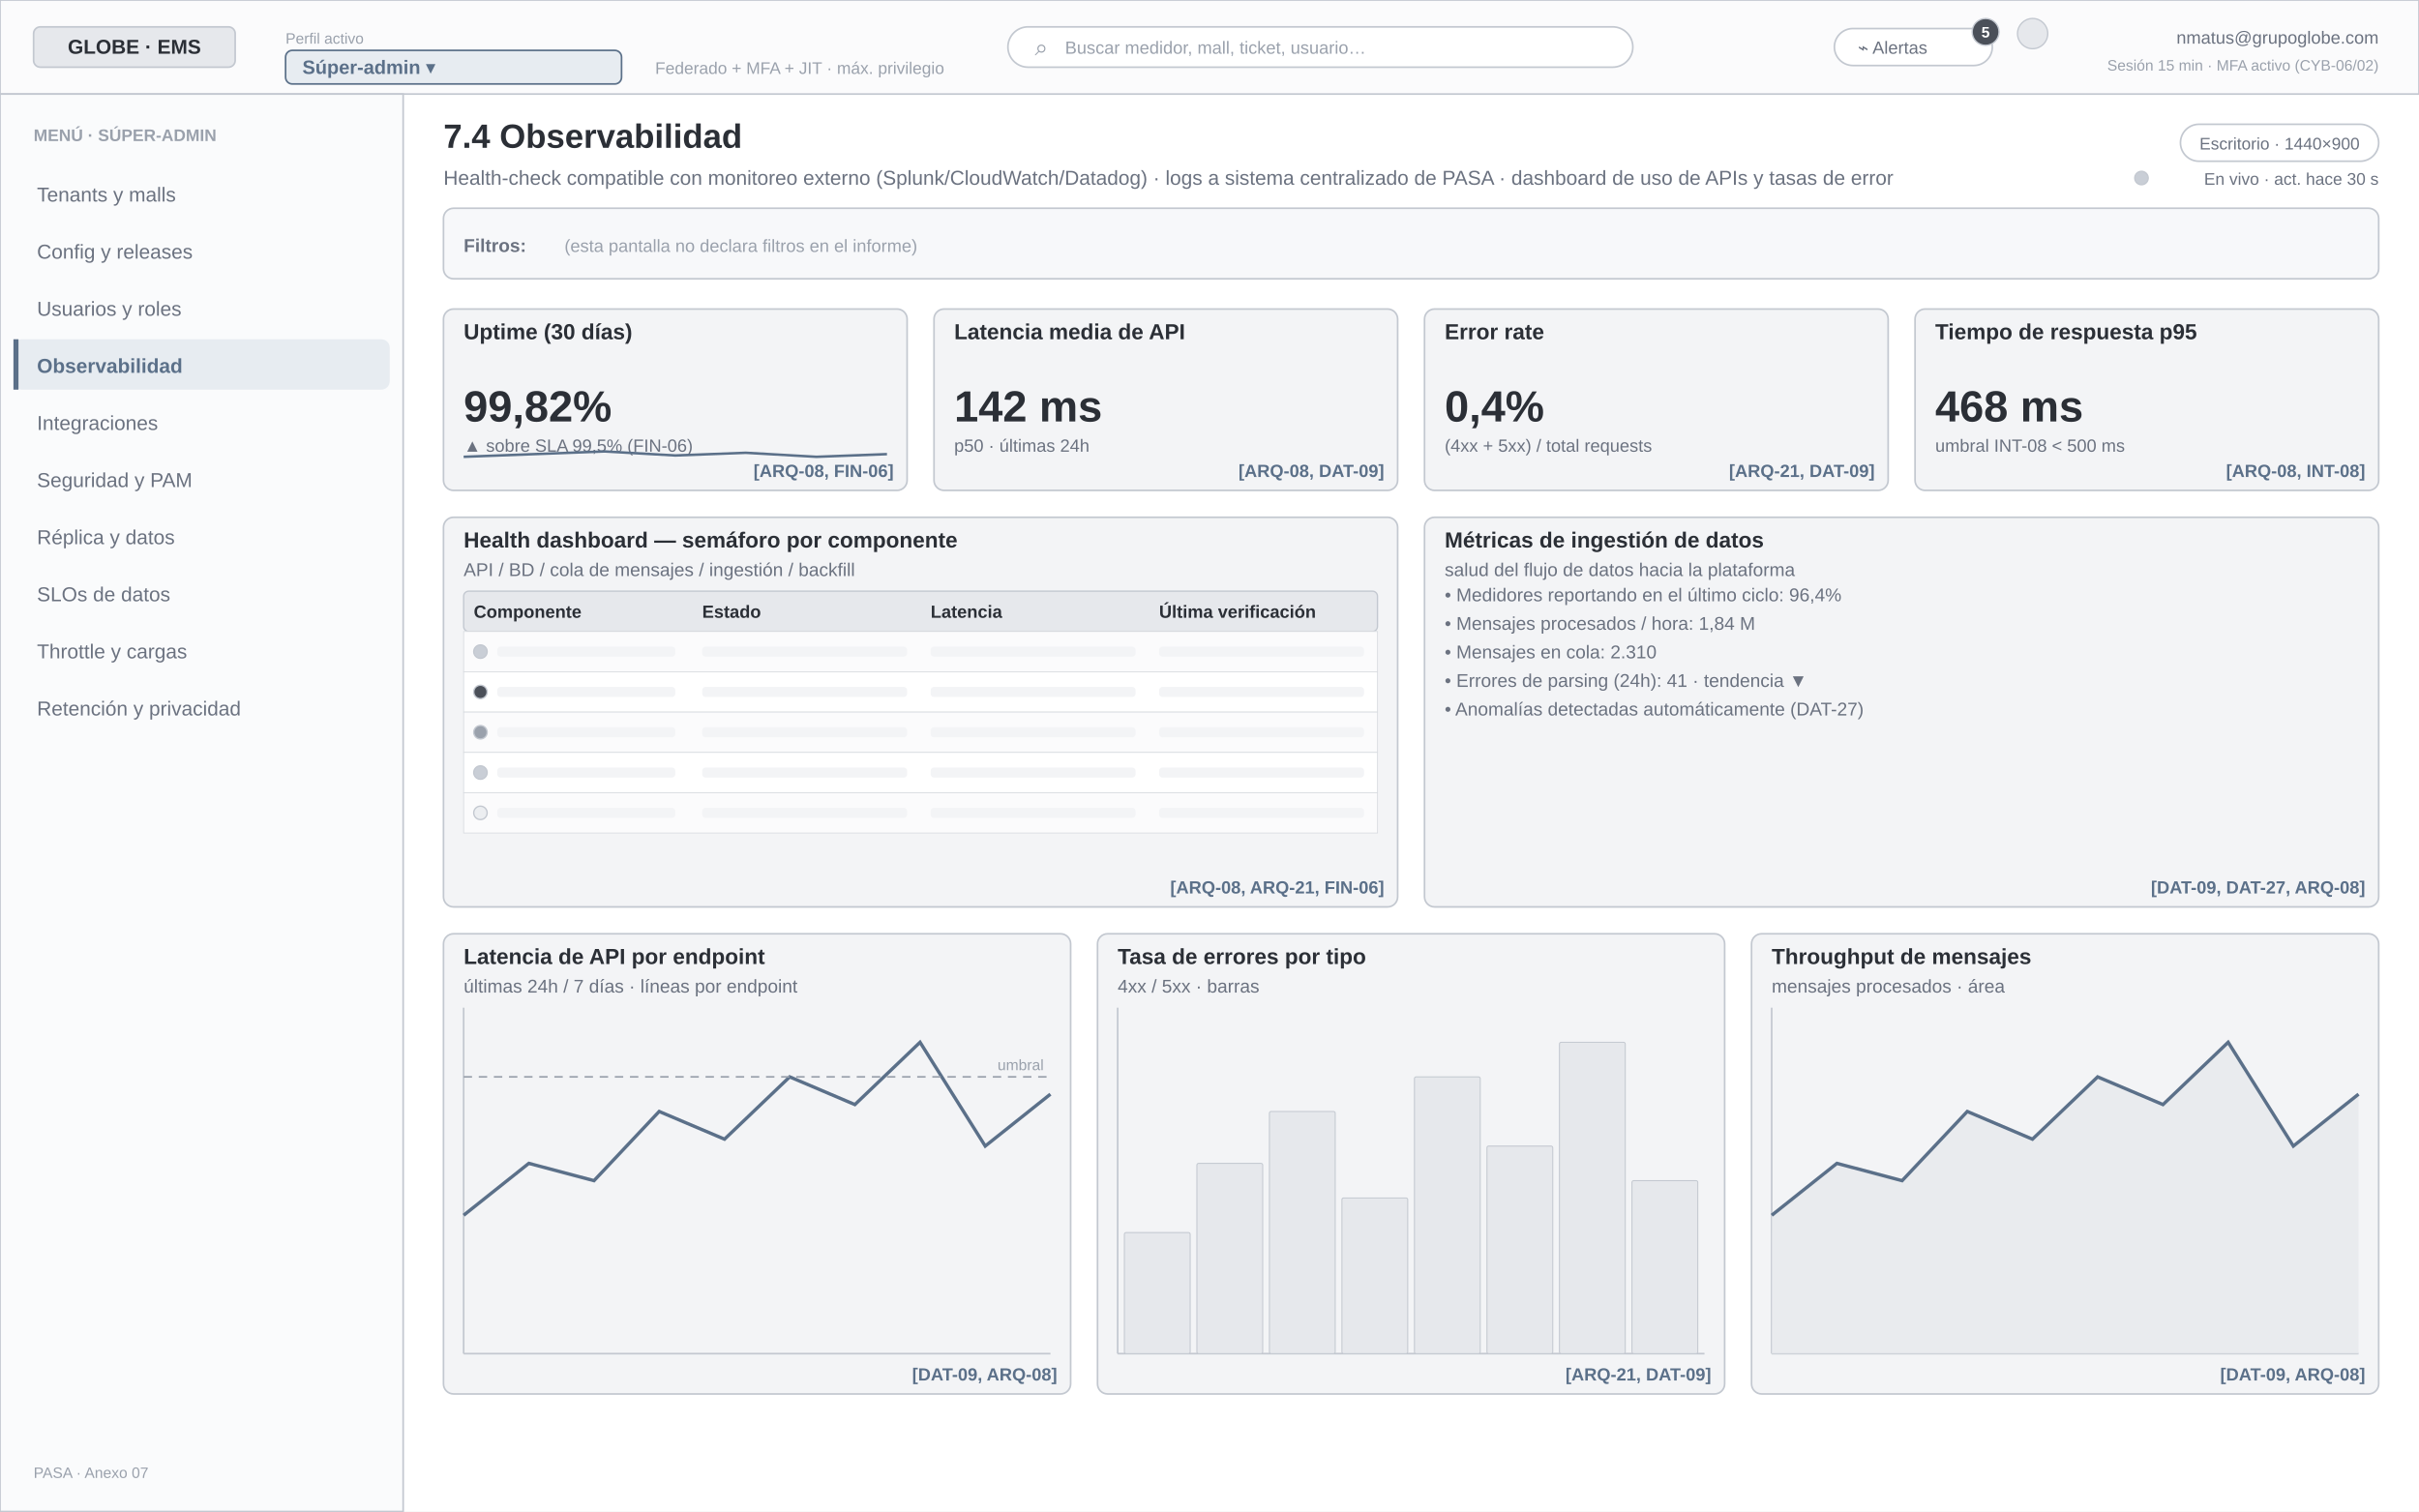
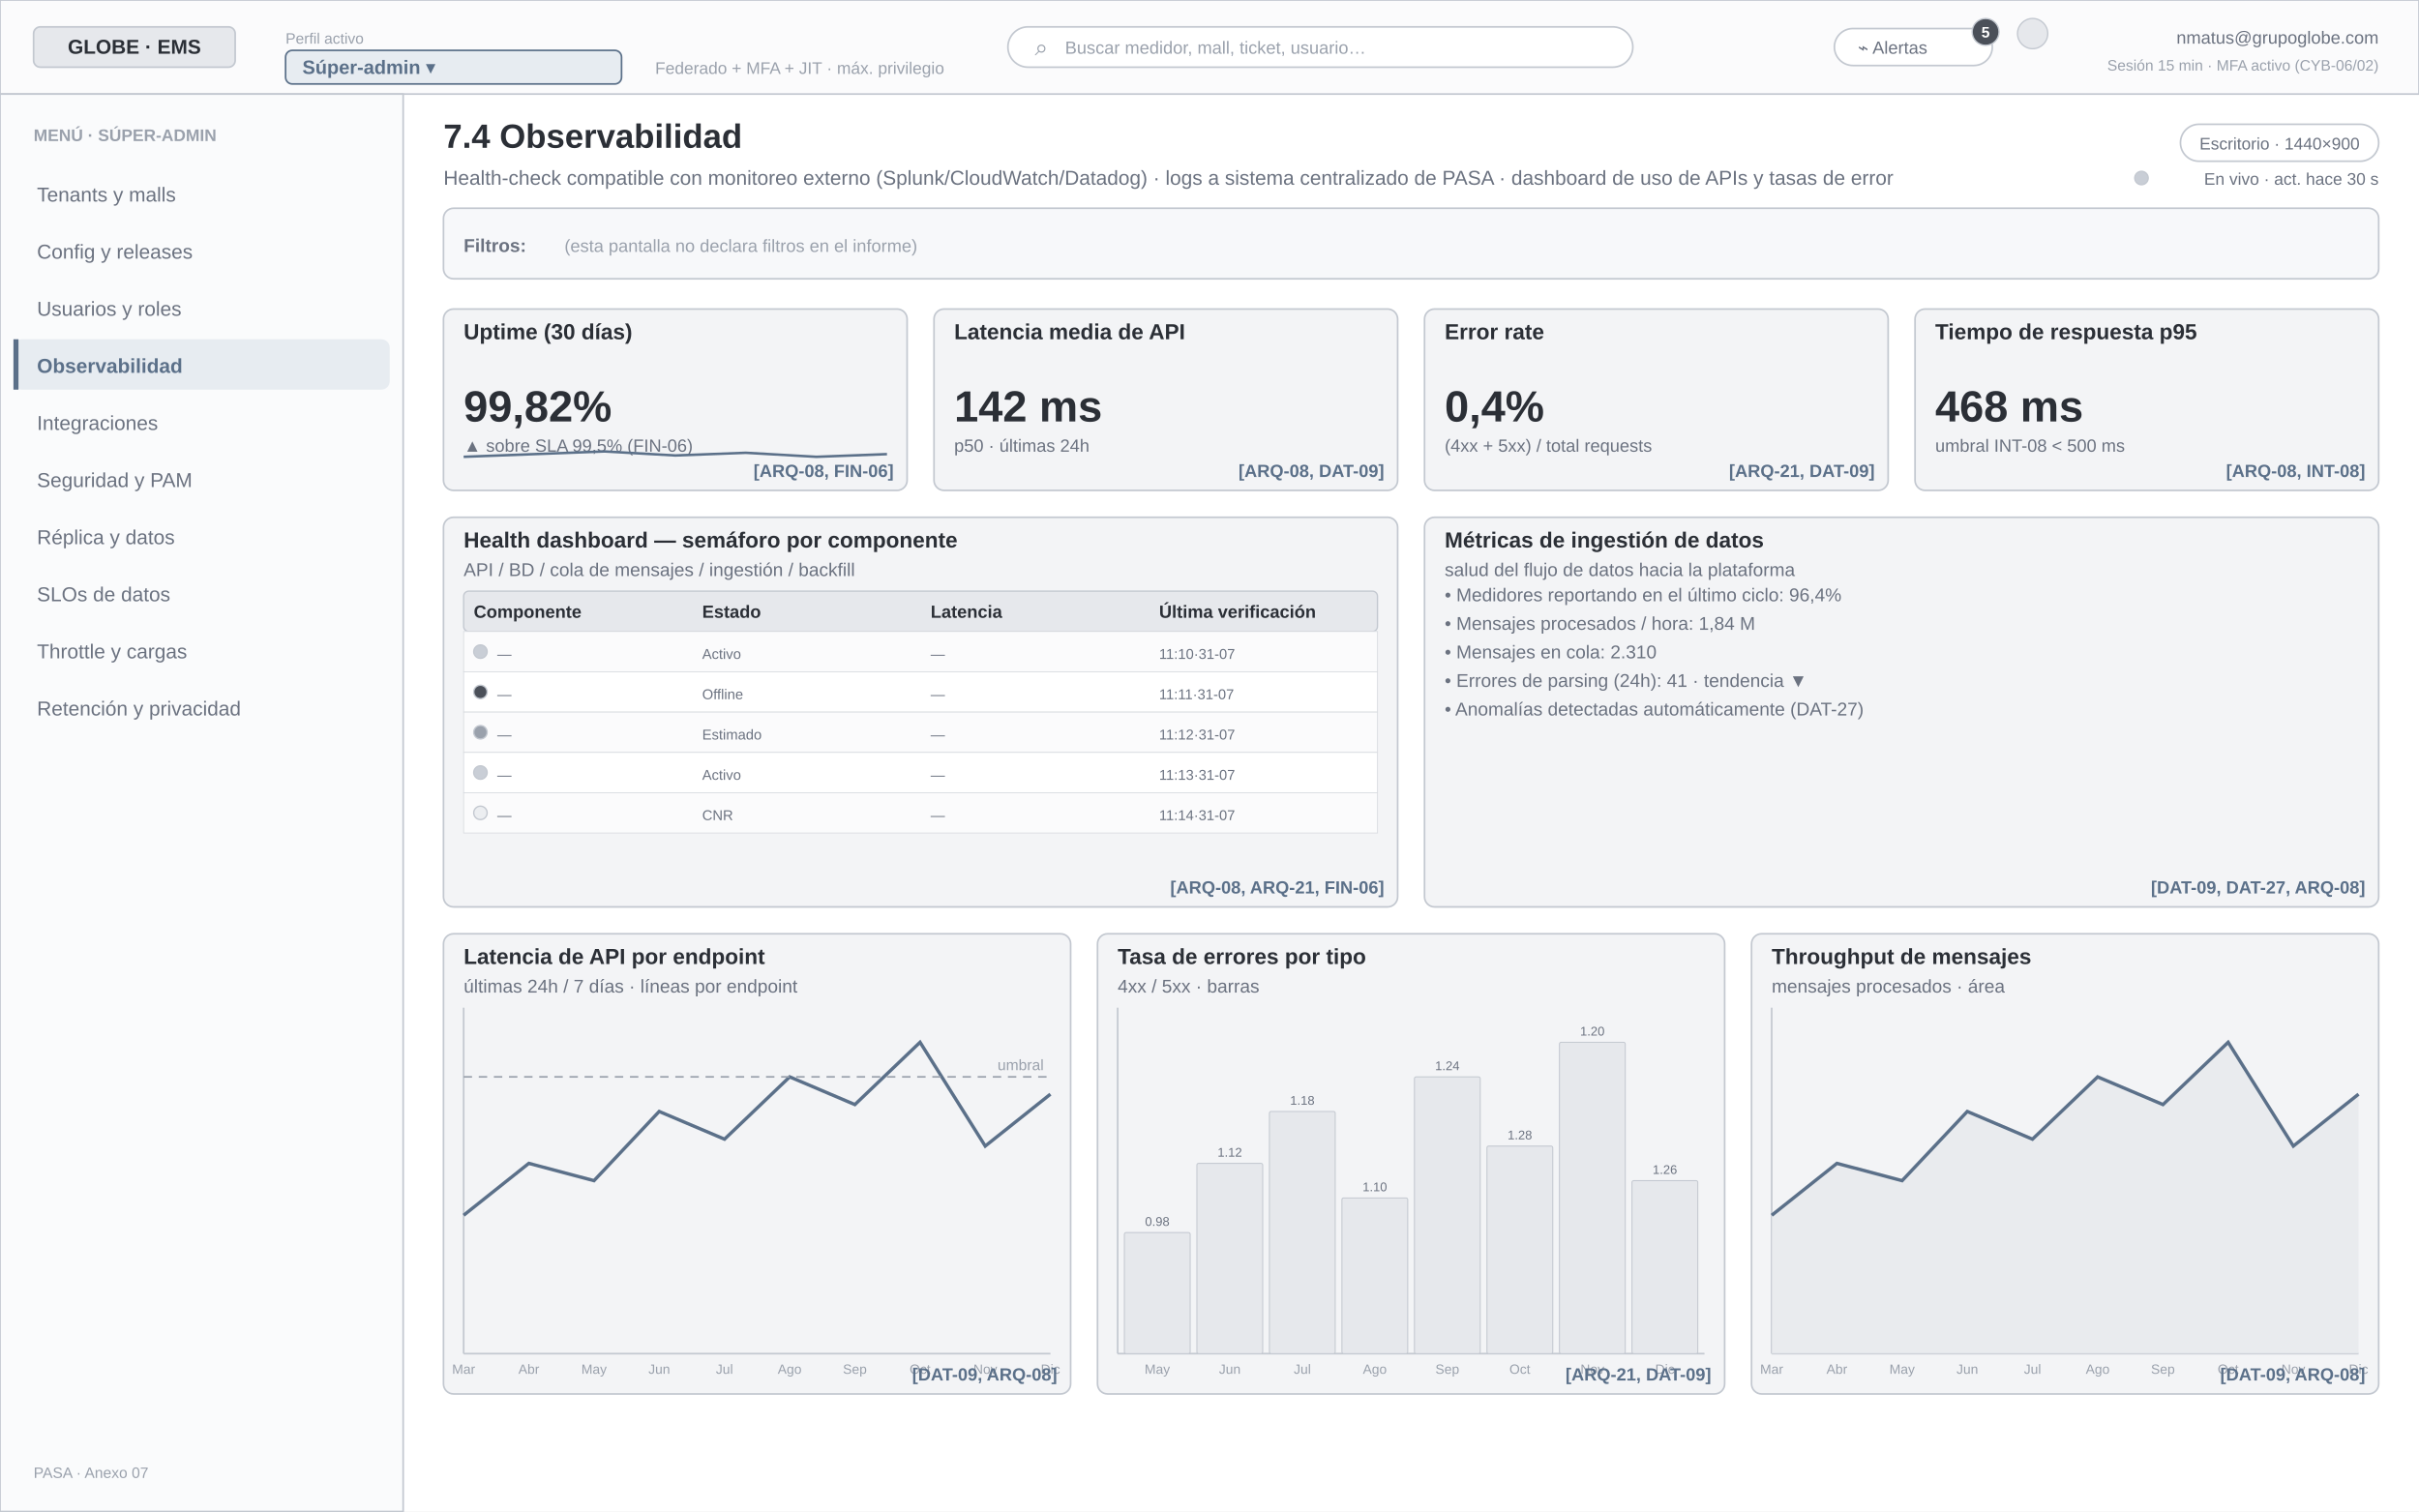
<svg xmlns="http://www.w3.org/2000/svg" viewBox="0 0 1440 900" width="1440" height="900" font-family="'Segoe UI', 'Helvetica Neue', Arial, sans-serif">
  <rect x="0" y="0" width="1440" height="900" rx="0" fill="#ffffff" stroke="none" stroke-width="1" />
  <rect x="0" y="0" width="1440" height="56" rx="0" fill="#fbfbfc" stroke="#c3c8d0" stroke-width="1" />
  <rect x="20" y="16" width="120" height="24" rx="4" fill="#e6e8ec" stroke="#c3c8d0" stroke-width="1" />
  <text x="80" y="32" font-family="'Segoe UI', 'Helvetica Neue', Arial, sans-serif" font-size="12" fill="#2b2f36" font-weight="700" text-anchor="middle">GLOBE · EMS</text>
  <text x="170" y="26" font-family="'Segoe UI', 'Helvetica Neue', Arial, sans-serif" font-size="9" fill="#9aa1ac" font-weight="normal" text-anchor="start">Perfil activo</text>
  <rect x="170" y="30" width="200" height="20" rx="4" fill="#e7ecf1" stroke="#5b7089" stroke-width="1" />
  <text x="180" y="44" font-family="'Segoe UI', 'Helvetica Neue', Arial, sans-serif" font-size="11.5" fill="#5b7089" font-weight="600" text-anchor="start">Súper-admin  ▾</text>
  <text x="390" y="44" font-family="'Segoe UI', 'Helvetica Neue', Arial, sans-serif" font-size="10" fill="#9aa1ac" font-weight="normal" text-anchor="start">Federado + MFA + JIT · máx. privilegio</text>
  <rect x="600" y="16" width="372" height="24" rx="12" fill="#ffffff" stroke="#c3c8d0" stroke-width="1" />
  <text x="616" y="33" font-family="'Segoe UI', 'Helvetica Neue', Arial, sans-serif" font-size="14" fill="#9aa1ac" font-weight="normal" text-anchor="start">⌕</text>
  <text x="634" y="32" font-family="'Segoe UI', 'Helvetica Neue', Arial, sans-serif" font-size="10.5" fill="#9aa1ac" font-weight="normal" text-anchor="start">Buscar medidor, mall, ticket, usuario…</text>
  <rect x="1092" y="17" width="94" height="22" rx="11" fill="#ffffff" stroke="#c3c8d0" stroke-width="1" />
  <text x="1106" y="32" font-family="'Segoe UI', 'Helvetica Neue', Arial, sans-serif" font-size="10.5" fill="#6b7280" font-weight="normal" text-anchor="start">⌁ Alertas</text>
  <circle cx="1182" cy="19" r="8" fill="#4b5059" stroke="#c3c8d0" stroke-width="0.8" />
  <text x="1182" y="22.3" font-family="'Segoe UI', 'Helvetica Neue', Arial, sans-serif" font-size="9" fill="#ffffff" font-weight="700" text-anchor="middle">5</text>
  <circle cx="1210" cy="20" r="9" fill="#e6e8ec" stroke="#c3c8d0" stroke-width="0.8" />
  <text x="1416" y="26" font-family="'Segoe UI', 'Helvetica Neue', Arial, sans-serif" font-size="10.5" fill="#6b7280" font-weight="normal" text-anchor="end">nmatus@grupoglobe.com</text>
  <text x="1416" y="42" font-family="'Segoe UI', 'Helvetica Neue', Arial, sans-serif" font-size="9" fill="#9aa1ac" font-weight="normal" text-anchor="end">Sesión 15 min · MFA activo (CYB-06/02)</text>
  <rect x="0" y="56" width="240" height="844" rx="0" fill="#fafbfc" stroke="#c3c8d0" stroke-width="1" />
  <text x="20" y="84" font-family="'Segoe UI', 'Helvetica Neue', Arial, sans-serif" font-size="10" fill="#9aa1ac" font-weight="700" text-anchor="start">MENÚ · SÚPER-ADMIN</text>
  <text x="22" y="120" font-family="'Segoe UI', 'Helvetica Neue', Arial, sans-serif" font-size="12" fill="#6b7280" font-weight="normal" text-anchor="start">Tenants y malls</text>
  <text x="22" y="154" font-family="'Segoe UI', 'Helvetica Neue', Arial, sans-serif" font-size="12" fill="#6b7280" font-weight="normal" text-anchor="start">Config y releases</text>
  <text x="22" y="188" font-family="'Segoe UI', 'Helvetica Neue', Arial, sans-serif" font-size="12" fill="#6b7280" font-weight="normal" text-anchor="start">Usuarios y roles</text>
  <rect x="8" y="202" width="224" height="30" rx="5" fill="#e7ecf1" stroke="none" stroke-width="1" />
  <rect x="8" y="202" width="3" height="30" rx="0" fill="#5b7089" stroke="none" stroke-width="1" />
  <text x="22" y="222" font-family="'Segoe UI', 'Helvetica Neue', Arial, sans-serif" font-size="12" fill="#5b7089" font-weight="700" text-anchor="start">Observabilidad</text>
  <text x="22" y="256" font-family="'Segoe UI', 'Helvetica Neue', Arial, sans-serif" font-size="12" fill="#6b7280" font-weight="normal" text-anchor="start">Integraciones</text>
  <text x="22" y="290" font-family="'Segoe UI', 'Helvetica Neue', Arial, sans-serif" font-size="12" fill="#6b7280" font-weight="normal" text-anchor="start">Seguridad y PAM</text>
  <text x="22" y="324" font-family="'Segoe UI', 'Helvetica Neue', Arial, sans-serif" font-size="12" fill="#6b7280" font-weight="normal" text-anchor="start">Réplica y datos</text>
  <text x="22" y="358" font-family="'Segoe UI', 'Helvetica Neue', Arial, sans-serif" font-size="12" fill="#6b7280" font-weight="normal" text-anchor="start">SLOs de datos</text>
  <text x="22" y="392" font-family="'Segoe UI', 'Helvetica Neue', Arial, sans-serif" font-size="12" fill="#6b7280" font-weight="normal" text-anchor="start">Throttle y cargas</text>
  <text x="22" y="426" font-family="'Segoe UI', 'Helvetica Neue', Arial, sans-serif" font-size="12" fill="#6b7280" font-weight="normal" text-anchor="start">Retención y privacidad</text>
  <text x="20" y="880" font-family="'Segoe UI', 'Helvetica Neue', Arial, sans-serif" font-size="9" fill="#9aa1ac" font-weight="normal" text-anchor="start">PASA · Anexo 07</text>
  <text x="264" y="88" font-family="'Segoe UI', 'Helvetica Neue', Arial, sans-serif" font-size="20" fill="#2b2f36" font-weight="700" text-anchor="start">7.4  Observabilidad</text>
  <rect x="1298" y="74" width="118" height="22" rx="11" fill="#ffffff" stroke="#c3c8d0" stroke-width="1" />
  <text x="1357" y="89" font-family="'Segoe UI', 'Helvetica Neue', Arial, sans-serif" font-size="10" fill="#6b7280" font-weight="normal" text-anchor="middle">Escritorio · 1440×900</text>
  <text x="264" y="110" font-family="'Segoe UI', 'Helvetica Neue', Arial, sans-serif" font-size="12" fill="#6b7280" font-weight="normal" text-anchor="start">Health-check compatible con monitoreo externo (Splunk/CloudWatch/Datadog) · logs a sistema centralizado de PASA · dashboard de uso de APIs y tasas de error</text>
  <circle cx="1274.8" cy="106" r="4" fill="#c9ced6" stroke="#c3c8d0" stroke-width="0.8" />
  <text x="1416" y="110" font-family="'Segoe UI', 'Helvetica Neue', Arial, sans-serif" font-size="10" fill="#6b7280" font-weight="normal" text-anchor="end">En vivo · act. hace 30 s</text>
  <rect x="264" y="124" width="1152" height="42" rx="6" fill="#f7f8fa" stroke="#c3c8d0" stroke-width="1" />
  <text x="276" y="150" font-family="'Segoe UI', 'Helvetica Neue', Arial, sans-serif" font-size="11" fill="#6b7280" font-weight="700" text-anchor="start">Filtros:</text>
  <text x="336" y="150" font-family="'Segoe UI', 'Helvetica Neue', Arial, sans-serif" font-size="10.5" fill="#9aa1ac" font-weight="normal" text-anchor="start">(esta pantalla no declara filtros en el informe)</text>
  <rect x="264.0" y="184" width="276.0" height="108" rx="6" fill="#f3f4f6" stroke="#c3c8d0" stroke-width="1" />
  <text x="276.0" y="202" font-family="'Segoe UI', 'Helvetica Neue', Arial, sans-serif" font-size="13" fill="#2b2f36" font-weight="700" text-anchor="start">Uptime (30 días)</text>
  <text x="276.0" y="250.96" font-family="'Segoe UI', 'Helvetica Neue', Arial, sans-serif" font-size="26" fill="#2b2f36" font-weight="700" text-anchor="start">99,82%</text>
  <text x="276.0" y="268.96" font-family="'Segoe UI', 'Helvetica Neue', Arial, sans-serif" font-size="10.5" fill="#6b7280" font-weight="normal" text-anchor="start">▲ sobre SLA 99,5% (FIN-06)</text>
  <polyline points="276.0,272.0 318.0,270.4 360.0,268.8 402.0,271.2 444.0,269.6 486.0,272.0 528.0,270.4" fill="none" stroke="#5b7089" stroke-width="1.5" />
  <text x="532.0" y="284" font-family="'Segoe UI', 'Helvetica Neue', Arial, sans-serif" font-size="10.5" fill="#5b7089" font-weight="600" text-anchor="end">[ARQ-08, FIN-06]</text>
  <rect x="556.0" y="184" width="276.0" height="108" rx="6" fill="#f3f4f6" stroke="#c3c8d0" stroke-width="1" />
  <text x="568.0" y="202" font-family="'Segoe UI', 'Helvetica Neue', Arial, sans-serif" font-size="13" fill="#2b2f36" font-weight="700" text-anchor="start">Latencia media de API</text>
  <text x="568.0" y="250.96" font-family="'Segoe UI', 'Helvetica Neue', Arial, sans-serif" font-size="26" fill="#2b2f36" font-weight="700" text-anchor="start">142 ms</text>
  <text x="568.0" y="268.96" font-family="'Segoe UI', 'Helvetica Neue', Arial, sans-serif" font-size="10.5" fill="#6b7280" font-weight="normal" text-anchor="start">p50 · últimas 24h</text>
  <text x="824.0" y="284" font-family="'Segoe UI', 'Helvetica Neue', Arial, sans-serif" font-size="10.5" fill="#5b7089" font-weight="600" text-anchor="end">[ARQ-08, DAT-09]</text>
  <rect x="848.0" y="184" width="276.0" height="108" rx="6" fill="#f3f4f6" stroke="#c3c8d0" stroke-width="1" />
  <text x="860.0" y="202" font-family="'Segoe UI', 'Helvetica Neue', Arial, sans-serif" font-size="13" fill="#2b2f36" font-weight="700" text-anchor="start">Error rate</text>
  <text x="860.0" y="250.96" font-family="'Segoe UI', 'Helvetica Neue', Arial, sans-serif" font-size="26" fill="#2b2f36" font-weight="700" text-anchor="start">0,4%</text>
  <text x="860.0" y="268.96" font-family="'Segoe UI', 'Helvetica Neue', Arial, sans-serif" font-size="10.5" fill="#6b7280" font-weight="normal" text-anchor="start">(4xx + 5xx) / total requests</text>
  <text x="1116.0" y="284" font-family="'Segoe UI', 'Helvetica Neue', Arial, sans-serif" font-size="10.5" fill="#5b7089" font-weight="600" text-anchor="end">[ARQ-21, DAT-09]</text>
  <rect x="1140.0" y="184" width="276.0" height="108" rx="6" fill="#f3f4f6" stroke="#c3c8d0" stroke-width="1" />
  <text x="1152.0" y="202" font-family="'Segoe UI', 'Helvetica Neue', Arial, sans-serif" font-size="13" fill="#2b2f36" font-weight="700" text-anchor="start">Tiempo de respuesta p95</text>
  <text x="1152.0" y="250.96" font-family="'Segoe UI', 'Helvetica Neue', Arial, sans-serif" font-size="26" fill="#2b2f36" font-weight="700" text-anchor="start">468 ms</text>
  <text x="1152.0" y="268.96" font-family="'Segoe UI', 'Helvetica Neue', Arial, sans-serif" font-size="10.5" fill="#6b7280" font-weight="normal" text-anchor="start">umbral INT-08 &lt; 500 ms</text>
  <text x="1408.0" y="284" font-family="'Segoe UI', 'Helvetica Neue', Arial, sans-serif" font-size="10.5" fill="#5b7089" font-weight="600" text-anchor="end">[ARQ-08, INT-08]</text>
  <rect x="264.0" y="308" width="568.0" height="232" rx="6" fill="#f3f4f6" stroke="#c3c8d0" stroke-width="1" />
  <text x="276.0" y="326" font-family="'Segoe UI', 'Helvetica Neue', Arial, sans-serif" font-size="13" fill="#2b2f36" font-weight="700" text-anchor="start">Health dashboard — semáforo por componente</text>
  <text x="276.0" y="343" font-family="'Segoe UI', 'Helvetica Neue', Arial, sans-serif" font-size="11" fill="#6b7280" font-weight="normal" text-anchor="start">API / BD / cola de mensajes / ingestión / backfill</text>
  <rect x="276.0" y="352" width="544.0" height="24" rx="3" fill="#e6e8ec" stroke="#c3c8d0" stroke-width="0.8" />
  <text x="282.0" y="367.84" font-family="'Segoe UI', 'Helvetica Neue', Arial, sans-serif" font-size="10.5" fill="#2b2f36" font-weight="700" text-anchor="start">Componente</text>
  <text x="418.0" y="367.84" font-family="'Segoe UI', 'Helvetica Neue', Arial, sans-serif" font-size="10.5" fill="#2b2f36" font-weight="700" text-anchor="start">Estado</text>
  <text x="554.0" y="367.84" font-family="'Segoe UI', 'Helvetica Neue', Arial, sans-serif" font-size="10.5" fill="#2b2f36" font-weight="700" text-anchor="start">Latencia</text>
  <text x="690.0" y="367.84" font-family="'Segoe UI', 'Helvetica Neue', Arial, sans-serif" font-size="10.5" fill="#2b2f36" font-weight="700" text-anchor="start">Última verificación</text>
  <rect x="276.0" y="376" width="544.0" height="24" rx="0" fill="#fbfbfc" stroke="#d9dce1" stroke-width="0.5" />
  <circle cx="286.0" cy="388.0" r="4" fill="#c9ced6" stroke="#c3c8d0" stroke-width="0.8" />
-   <rect x="296.0" y="385.0" width="106.0" height="6" rx="2" fill="#f3f4f6" stroke="none" stroke-width="1" />
-   <rect x="418.0" y="385.0" width="122.0" height="6" rx="2" fill="#f3f4f6" stroke="none" stroke-width="1" />
-   <rect x="554.0" y="385.0" width="122.0" height="6" rx="2" fill="#f3f4f6" stroke="none" stroke-width="1" />
-   <rect x="690.0" y="385.0" width="122.0" height="6" rx="2" fill="#f3f4f6" stroke="none" stroke-width="1" />
+   <text x="296.0" y="392.32" font-family="'Segoe UI', 'Helvetica Neue', Arial, sans-serif" font-size="8.5" fill="#6b7280" font-weight="normal" text-anchor="start">—</text>
+   <text x="418.0" y="392.32" font-family="'Segoe UI', 'Helvetica Neue', Arial, sans-serif" font-size="8.5" fill="#6b7280" font-weight="normal" text-anchor="start">Activo</text>
+   <text x="554.0" y="392.32" font-family="'Segoe UI', 'Helvetica Neue', Arial, sans-serif" font-size="8.5" fill="#6b7280" font-weight="normal" text-anchor="start">—</text>
+   <text x="690.0" y="392.32" font-family="'Segoe UI', 'Helvetica Neue', Arial, sans-serif" font-size="8.5" fill="#6b7280" font-weight="normal" text-anchor="start">11:10·31-07</text>
  <rect x="276.0" y="400" width="544.0" height="24" rx="0" fill="#ffffff" stroke="#d9dce1" stroke-width="0.5" />
  <circle cx="286.0" cy="412.0" r="4" fill="#4b5059" stroke="#c3c8d0" stroke-width="0.8" />
-   <rect x="296.0" y="409.0" width="106.0" height="6" rx="2" fill="#f3f4f6" stroke="none" stroke-width="1" />
-   <rect x="418.0" y="409.0" width="122.0" height="6" rx="2" fill="#f3f4f6" stroke="none" stroke-width="1" />
-   <rect x="554.0" y="409.0" width="122.0" height="6" rx="2" fill="#f3f4f6" stroke="none" stroke-width="1" />
-   <rect x="690.0" y="409.0" width="122.0" height="6" rx="2" fill="#f3f4f6" stroke="none" stroke-width="1" />
+   <text x="296.0" y="416.32" font-family="'Segoe UI', 'Helvetica Neue', Arial, sans-serif" font-size="8.5" fill="#6b7280" font-weight="normal" text-anchor="start">—</text>
+   <text x="418.0" y="416.32" font-family="'Segoe UI', 'Helvetica Neue', Arial, sans-serif" font-size="8.5" fill="#6b7280" font-weight="normal" text-anchor="start">Offline</text>
+   <text x="554.0" y="416.32" font-family="'Segoe UI', 'Helvetica Neue', Arial, sans-serif" font-size="8.5" fill="#6b7280" font-weight="normal" text-anchor="start">—</text>
+   <text x="690.0" y="416.32" font-family="'Segoe UI', 'Helvetica Neue', Arial, sans-serif" font-size="8.5" fill="#6b7280" font-weight="normal" text-anchor="start">11:11·31-07</text>
  <rect x="276.0" y="424" width="544.0" height="24" rx="0" fill="#fbfbfc" stroke="#d9dce1" stroke-width="0.5" />
  <circle cx="286.0" cy="436.0" r="4" fill="#9aa1ac" stroke="#c3c8d0" stroke-width="0.8" />
-   <rect x="296.0" y="433.0" width="106.0" height="6" rx="2" fill="#f3f4f6" stroke="none" stroke-width="1" />
-   <rect x="418.0" y="433.0" width="122.0" height="6" rx="2" fill="#f3f4f6" stroke="none" stroke-width="1" />
-   <rect x="554.0" y="433.0" width="122.0" height="6" rx="2" fill="#f3f4f6" stroke="none" stroke-width="1" />
-   <rect x="690.0" y="433.0" width="122.0" height="6" rx="2" fill="#f3f4f6" stroke="none" stroke-width="1" />
+   <text x="296.0" y="440.32" font-family="'Segoe UI', 'Helvetica Neue', Arial, sans-serif" font-size="8.5" fill="#6b7280" font-weight="normal" text-anchor="start">—</text>
+   <text x="418.0" y="440.32" font-family="'Segoe UI', 'Helvetica Neue', Arial, sans-serif" font-size="8.5" fill="#6b7280" font-weight="normal" text-anchor="start">Estimado</text>
+   <text x="554.0" y="440.32" font-family="'Segoe UI', 'Helvetica Neue', Arial, sans-serif" font-size="8.5" fill="#6b7280" font-weight="normal" text-anchor="start">—</text>
+   <text x="690.0" y="440.32" font-family="'Segoe UI', 'Helvetica Neue', Arial, sans-serif" font-size="8.5" fill="#6b7280" font-weight="normal" text-anchor="start">11:12·31-07</text>
  <rect x="276.0" y="448" width="544.0" height="24" rx="0" fill="#ffffff" stroke="#d9dce1" stroke-width="0.5" />
  <circle cx="286.0" cy="460.0" r="4" fill="#c9ced6" stroke="#c3c8d0" stroke-width="0.8" />
-   <rect x="296.0" y="457.0" width="106.0" height="6" rx="2" fill="#f3f4f6" stroke="none" stroke-width="1" />
-   <rect x="418.0" y="457.0" width="122.0" height="6" rx="2" fill="#f3f4f6" stroke="none" stroke-width="1" />
-   <rect x="554.0" y="457.0" width="122.0" height="6" rx="2" fill="#f3f4f6" stroke="none" stroke-width="1" />
-   <rect x="690.0" y="457.0" width="122.0" height="6" rx="2" fill="#f3f4f6" stroke="none" stroke-width="1" />
+   <text x="296.0" y="464.32" font-family="'Segoe UI', 'Helvetica Neue', Arial, sans-serif" font-size="8.5" fill="#6b7280" font-weight="normal" text-anchor="start">—</text>
+   <text x="418.0" y="464.32" font-family="'Segoe UI', 'Helvetica Neue', Arial, sans-serif" font-size="8.5" fill="#6b7280" font-weight="normal" text-anchor="start">Activo</text>
+   <text x="554.0" y="464.32" font-family="'Segoe UI', 'Helvetica Neue', Arial, sans-serif" font-size="8.5" fill="#6b7280" font-weight="normal" text-anchor="start">—</text>
+   <text x="690.0" y="464.32" font-family="'Segoe UI', 'Helvetica Neue', Arial, sans-serif" font-size="8.5" fill="#6b7280" font-weight="normal" text-anchor="start">11:13·31-07</text>
  <rect x="276.0" y="472" width="544.0" height="24" rx="0" fill="#fbfbfc" stroke="#d9dce1" stroke-width="0.5" />
  <circle cx="286.0" cy="484.0" r="4" fill="#eceef1" stroke="#c3c8d0" stroke-width="0.8" />
-   <rect x="296.0" y="481.0" width="106.0" height="6" rx="2" fill="#f3f4f6" stroke="none" stroke-width="1" />
-   <rect x="418.0" y="481.0" width="122.0" height="6" rx="2" fill="#f3f4f6" stroke="none" stroke-width="1" />
-   <rect x="554.0" y="481.0" width="122.0" height="6" rx="2" fill="#f3f4f6" stroke="none" stroke-width="1" />
-   <rect x="690.0" y="481.0" width="122.0" height="6" rx="2" fill="#f3f4f6" stroke="none" stroke-width="1" />
+   <text x="296.0" y="488.32" font-family="'Segoe UI', 'Helvetica Neue', Arial, sans-serif" font-size="8.5" fill="#6b7280" font-weight="normal" text-anchor="start">—</text>
+   <text x="418.0" y="488.32" font-family="'Segoe UI', 'Helvetica Neue', Arial, sans-serif" font-size="8.5" fill="#6b7280" font-weight="normal" text-anchor="start">CNR</text>
+   <text x="554.0" y="488.32" font-family="'Segoe UI', 'Helvetica Neue', Arial, sans-serif" font-size="8.5" fill="#6b7280" font-weight="normal" text-anchor="start">—</text>
+   <text x="690.0" y="488.32" font-family="'Segoe UI', 'Helvetica Neue', Arial, sans-serif" font-size="8.5" fill="#6b7280" font-weight="normal" text-anchor="start">11:14·31-07</text>
  <text x="824.0" y="532" font-family="'Segoe UI', 'Helvetica Neue', Arial, sans-serif" font-size="10.5" fill="#5b7089" font-weight="600" text-anchor="end">[ARQ-08, ARQ-21, FIN-06]</text>
  <rect x="848.0" y="308" width="568.0" height="232" rx="6" fill="#f3f4f6" stroke="#c3c8d0" stroke-width="1" />
  <text x="860.0" y="326" font-family="'Segoe UI', 'Helvetica Neue', Arial, sans-serif" font-size="13" fill="#2b2f36" font-weight="700" text-anchor="start">Métricas de ingestión de datos</text>
  <text x="860.0" y="343" font-family="'Segoe UI', 'Helvetica Neue', Arial, sans-serif" font-size="11" fill="#6b7280" font-weight="normal" text-anchor="start">salud del flujo de datos hacia la plataforma</text>
  <text x="860.0" y="358" font-family="'Segoe UI', 'Helvetica Neue', Arial, sans-serif" font-size="11" fill="#6b7280" font-weight="normal" text-anchor="start">• Medidores reportando en el último ciclo: 96,4%</text>
  <text x="860.0" y="375" font-family="'Segoe UI', 'Helvetica Neue', Arial, sans-serif" font-size="11" fill="#6b7280" font-weight="normal" text-anchor="start">• Mensajes procesados / hora: 1,84 M</text>
  <text x="860.0" y="392" font-family="'Segoe UI', 'Helvetica Neue', Arial, sans-serif" font-size="11" fill="#6b7280" font-weight="normal" text-anchor="start">• Mensajes en cola: 2.310</text>
  <text x="860.0" y="409" font-family="'Segoe UI', 'Helvetica Neue', Arial, sans-serif" font-size="11" fill="#6b7280" font-weight="normal" text-anchor="start">• Errores de parsing (24h): 41 · tendencia ▼</text>
  <text x="860.0" y="426" font-family="'Segoe UI', 'Helvetica Neue', Arial, sans-serif" font-size="11" fill="#6b7280" font-weight="normal" text-anchor="start">• Anomalías detectadas automáticamente (DAT-27)</text>
  <text x="1408.0" y="532" font-family="'Segoe UI', 'Helvetica Neue', Arial, sans-serif" font-size="10.5" fill="#5b7089" font-weight="600" text-anchor="end">[DAT-09, DAT-27, ARQ-08]</text>
  <rect x="264.0" y="556" width="373.333" height="274" rx="6" fill="#f3f4f6" stroke="#c3c8d0" stroke-width="1" />
  <text x="276.0" y="574" font-family="'Segoe UI', 'Helvetica Neue', Arial, sans-serif" font-size="13" fill="#2b2f36" font-weight="700" text-anchor="start">Latencia de API por endpoint</text>
  <text x="276.0" y="591" font-family="'Segoe UI', 'Helvetica Neue', Arial, sans-serif" font-size="11" fill="#6b7280" font-weight="normal" text-anchor="start">últimas 24h / 7 días · líneas por endpoint</text>
  <line x1="276.0" y1="806" x2="625.333" y2="806" stroke="#c3c8d0" stroke-width="1" />
  <line x1="276.0" y1="600" x2="276.0" y2="806" stroke="#c3c8d0" stroke-width="1" />
  <polyline points="276.0,723.6 314.8,692.7 353.6,703.0 392.4,661.8 431.3,678.3 470.1,641.2 508.9,657.7 547.7,620.6 586.5,682.4 625.3,651.5" fill="none" stroke="#5b7089" stroke-width="2" />
  <line x1="276.0" y1="641.2" x2="625.333" y2="641.2" stroke="#9aa1ac" stroke-width="1" stroke-dasharray="5 4" />
  <text x="621.333" y="637.2" font-family="'Segoe UI', 'Helvetica Neue', Arial, sans-serif" font-size="9" fill="#9aa1ac" font-weight="normal" text-anchor="end">umbral</text>
+   <text x="276.0" y="818" font-family="'Segoe UI', 'Helvetica Neue', Arial, sans-serif" font-size="8" fill="#9aa1ac" font-weight="normal" text-anchor="middle">Mar</text>
+   <text x="314.815" y="818" font-family="'Segoe UI', 'Helvetica Neue', Arial, sans-serif" font-size="8" fill="#9aa1ac" font-weight="normal" text-anchor="middle">Abr</text>
+   <text x="353.63" y="818" font-family="'Segoe UI', 'Helvetica Neue', Arial, sans-serif" font-size="8" fill="#9aa1ac" font-weight="normal" text-anchor="middle">May</text>
+   <text x="392.444" y="818" font-family="'Segoe UI', 'Helvetica Neue', Arial, sans-serif" font-size="8" fill="#9aa1ac" font-weight="normal" text-anchor="middle">Jun</text>
+   <text x="431.259" y="818" font-family="'Segoe UI', 'Helvetica Neue', Arial, sans-serif" font-size="8" fill="#9aa1ac" font-weight="normal" text-anchor="middle">Jul</text>
+   <text x="470.074" y="818" font-family="'Segoe UI', 'Helvetica Neue', Arial, sans-serif" font-size="8" fill="#9aa1ac" font-weight="normal" text-anchor="middle">Ago</text>
+   <text x="508.889" y="818" font-family="'Segoe UI', 'Helvetica Neue', Arial, sans-serif" font-size="8" fill="#9aa1ac" font-weight="normal" text-anchor="middle">Sep</text>
+   <text x="547.704" y="818" font-family="'Segoe UI', 'Helvetica Neue', Arial, sans-serif" font-size="8" fill="#9aa1ac" font-weight="normal" text-anchor="middle">Oct</text>
+   <text x="586.519" y="818" font-family="'Segoe UI', 'Helvetica Neue', Arial, sans-serif" font-size="8" fill="#9aa1ac" font-weight="normal" text-anchor="middle">Nov</text>
+   <text x="625.333" y="818" font-family="'Segoe UI', 'Helvetica Neue', Arial, sans-serif" font-size="8" fill="#9aa1ac" font-weight="normal" text-anchor="middle">Dic</text>
  <text x="629.333" y="822" font-family="'Segoe UI', 'Helvetica Neue', Arial, sans-serif" font-size="10.5" fill="#5b7089" font-weight="600" text-anchor="end">[DAT-09, ARQ-08]</text>
  <rect x="653.333" y="556" width="373.333" height="274" rx="6" fill="#f3f4f6" stroke="#c3c8d0" stroke-width="1" />
  <text x="665.333" y="574" font-family="'Segoe UI', 'Helvetica Neue', Arial, sans-serif" font-size="13" fill="#2b2f36" font-weight="700" text-anchor="start">Tasa de errores por tipo</text>
  <text x="665.333" y="591" font-family="'Segoe UI', 'Helvetica Neue', Arial, sans-serif" font-size="11" fill="#6b7280" font-weight="normal" text-anchor="start">4xx / 5xx · barras</text>
  <line x1="665.333" y1="806" x2="1014.667" y2="806" stroke="#c3c8d0" stroke-width="1" />
  <line x1="665.333" y1="600" x2="665.333" y2="806" stroke="#c3c8d0" stroke-width="1" />
  <rect x="669.333" y="733.9" width="39.167" height="72.1" rx="1" fill="#e6e8ec" stroke="#c3c8d0" stroke-width="0.6" />
  <rect x="712.5" y="692.7" width="39.167" height="113.3" rx="1" fill="#e6e8ec" stroke="#c3c8d0" stroke-width="0.6" />
  <rect x="755.667" y="661.8" width="39.167" height="144.2" rx="1" fill="#e6e8ec" stroke="#c3c8d0" stroke-width="0.6" />
  <rect x="798.833" y="713.3" width="39.167" height="92.7" rx="1" fill="#e6e8ec" stroke="#c3c8d0" stroke-width="0.6" />
  <rect x="842" y="641.2" width="39.167" height="164.8" rx="1" fill="#e6e8ec" stroke="#c3c8d0" stroke-width="0.6" />
  <rect x="885.167" y="682.4" width="39.167" height="123.6" rx="1" fill="#e6e8ec" stroke="#c3c8d0" stroke-width="0.6" />
  <rect x="928.333" y="620.6" width="39.167" height="185.4" rx="1" fill="#e6e8ec" stroke="#c3c8d0" stroke-width="0.6" />
  <rect x="971.5" y="703.0" width="39.167" height="103.0" rx="1" fill="#e6e8ec" stroke="#c3c8d0" stroke-width="0.6" />
+   <text x="688.917" y="818" font-family="'Segoe UI', 'Helvetica Neue', Arial, sans-serif" font-size="8" fill="#9aa1ac" font-weight="normal" text-anchor="middle">May</text>
+   <text x="688.917" y="729.9" font-family="'Segoe UI', 'Helvetica Neue', Arial, sans-serif" font-size="7.5" fill="#6b7280" font-weight="normal" text-anchor="middle">0.98</text>
+   <text x="732.083" y="818" font-family="'Segoe UI', 'Helvetica Neue', Arial, sans-serif" font-size="8" fill="#9aa1ac" font-weight="normal" text-anchor="middle">Jun</text>
+   <text x="732.083" y="688.7" font-family="'Segoe UI', 'Helvetica Neue', Arial, sans-serif" font-size="7.5" fill="#6b7280" font-weight="normal" text-anchor="middle">1.12</text>
+   <text x="775.25" y="818" font-family="'Segoe UI', 'Helvetica Neue', Arial, sans-serif" font-size="8" fill="#9aa1ac" font-weight="normal" text-anchor="middle">Jul</text>
+   <text x="775.25" y="657.8" font-family="'Segoe UI', 'Helvetica Neue', Arial, sans-serif" font-size="7.5" fill="#6b7280" font-weight="normal" text-anchor="middle">1.18</text>
+   <text x="818.417" y="818" font-family="'Segoe UI', 'Helvetica Neue', Arial, sans-serif" font-size="8" fill="#9aa1ac" font-weight="normal" text-anchor="middle">Ago</text>
+   <text x="818.417" y="709.3" font-family="'Segoe UI', 'Helvetica Neue', Arial, sans-serif" font-size="7.5" fill="#6b7280" font-weight="normal" text-anchor="middle">1.10</text>
+   <text x="861.583" y="818" font-family="'Segoe UI', 'Helvetica Neue', Arial, sans-serif" font-size="8" fill="#9aa1ac" font-weight="normal" text-anchor="middle">Sep</text>
+   <text x="861.583" y="637.2" font-family="'Segoe UI', 'Helvetica Neue', Arial, sans-serif" font-size="7.5" fill="#6b7280" font-weight="normal" text-anchor="middle">1.24</text>
+   <text x="904.75" y="818" font-family="'Segoe UI', 'Helvetica Neue', Arial, sans-serif" font-size="8" fill="#9aa1ac" font-weight="normal" text-anchor="middle">Oct</text>
+   <text x="904.75" y="678.4" font-family="'Segoe UI', 'Helvetica Neue', Arial, sans-serif" font-size="7.5" fill="#6b7280" font-weight="normal" text-anchor="middle">1.28</text>
+   <text x="947.917" y="818" font-family="'Segoe UI', 'Helvetica Neue', Arial, sans-serif" font-size="8" fill="#9aa1ac" font-weight="normal" text-anchor="middle">Nov</text>
+   <text x="947.917" y="616.6" font-family="'Segoe UI', 'Helvetica Neue', Arial, sans-serif" font-size="7.5" fill="#6b7280" font-weight="normal" text-anchor="middle">1.20</text>
+   <text x="991.083" y="818" font-family="'Segoe UI', 'Helvetica Neue', Arial, sans-serif" font-size="8" fill="#9aa1ac" font-weight="normal" text-anchor="middle">Dic</text>
+   <text x="991.083" y="699.0" font-family="'Segoe UI', 'Helvetica Neue', Arial, sans-serif" font-size="7.5" fill="#6b7280" font-weight="normal" text-anchor="middle">1.26</text>
  <text x="1018.667" y="822" font-family="'Segoe UI', 'Helvetica Neue', Arial, sans-serif" font-size="10.5" fill="#5b7089" font-weight="600" text-anchor="end">[ARQ-21, DAT-09]</text>
  <rect x="1042.667" y="556" width="373.333" height="274" rx="6" fill="#f3f4f6" stroke="#c3c8d0" stroke-width="1" />
  <text x="1054.667" y="574" font-family="'Segoe UI', 'Helvetica Neue', Arial, sans-serif" font-size="13" fill="#2b2f36" font-weight="700" text-anchor="start">Throughput de mensajes</text>
  <text x="1054.667" y="591" font-family="'Segoe UI', 'Helvetica Neue', Arial, sans-serif" font-size="11" fill="#6b7280" font-weight="normal" text-anchor="start">mensajes procesados · área</text>
  <line x1="1054.667" y1="806" x2="1404" y2="806" stroke="#c3c8d0" stroke-width="1" />
  <line x1="1054.667" y1="600" x2="1054.667" y2="806" stroke="#c3c8d0" stroke-width="1" />
  <polygon points="1054.667,806 1054.7,723.6 1093.5,692.7 1132.3,703.0 1171.1,661.8 1209.9,678.3 1248.7,641.2 1287.6,657.7 1326.4,620.6 1365.2,682.4 1404.0,651.5 1404,806" fill="#e6e8ec" stroke="none" opacity="0.8" />
  <polyline points="1054.7,723.6 1093.5,692.7 1132.3,703.0 1171.1,661.8 1209.9,678.3 1248.7,641.2 1287.6,657.7 1326.4,620.6 1365.2,682.4 1404.0,651.5" fill="none" stroke="#5b7089" stroke-width="2" />
+   <text x="1054.667" y="818" font-family="'Segoe UI', 'Helvetica Neue', Arial, sans-serif" font-size="8" fill="#9aa1ac" font-weight="normal" text-anchor="middle">Mar</text>
+   <text x="1093.481" y="818" font-family="'Segoe UI', 'Helvetica Neue', Arial, sans-serif" font-size="8" fill="#9aa1ac" font-weight="normal" text-anchor="middle">Abr</text>
+   <text x="1132.296" y="818" font-family="'Segoe UI', 'Helvetica Neue', Arial, sans-serif" font-size="8" fill="#9aa1ac" font-weight="normal" text-anchor="middle">May</text>
+   <text x="1171.111" y="818" font-family="'Segoe UI', 'Helvetica Neue', Arial, sans-serif" font-size="8" fill="#9aa1ac" font-weight="normal" text-anchor="middle">Jun</text>
+   <text x="1209.926" y="818" font-family="'Segoe UI', 'Helvetica Neue', Arial, sans-serif" font-size="8" fill="#9aa1ac" font-weight="normal" text-anchor="middle">Jul</text>
+   <text x="1248.741" y="818" font-family="'Segoe UI', 'Helvetica Neue', Arial, sans-serif" font-size="8" fill="#9aa1ac" font-weight="normal" text-anchor="middle">Ago</text>
+   <text x="1287.556" y="818" font-family="'Segoe UI', 'Helvetica Neue', Arial, sans-serif" font-size="8" fill="#9aa1ac" font-weight="normal" text-anchor="middle">Sep</text>
+   <text x="1326.37" y="818" font-family="'Segoe UI', 'Helvetica Neue', Arial, sans-serif" font-size="8" fill="#9aa1ac" font-weight="normal" text-anchor="middle">Oct</text>
+   <text x="1365.185" y="818" font-family="'Segoe UI', 'Helvetica Neue', Arial, sans-serif" font-size="8" fill="#9aa1ac" font-weight="normal" text-anchor="middle">Nov</text>
+   <text x="1404" y="818" font-family="'Segoe UI', 'Helvetica Neue', Arial, sans-serif" font-size="8" fill="#9aa1ac" font-weight="normal" text-anchor="middle">Dic</text>
  <text x="1408" y="822" font-family="'Segoe UI', 'Helvetica Neue', Arial, sans-serif" font-size="10.5" fill="#5b7089" font-weight="600" text-anchor="end">[DAT-09, ARQ-08]</text>
</svg>
